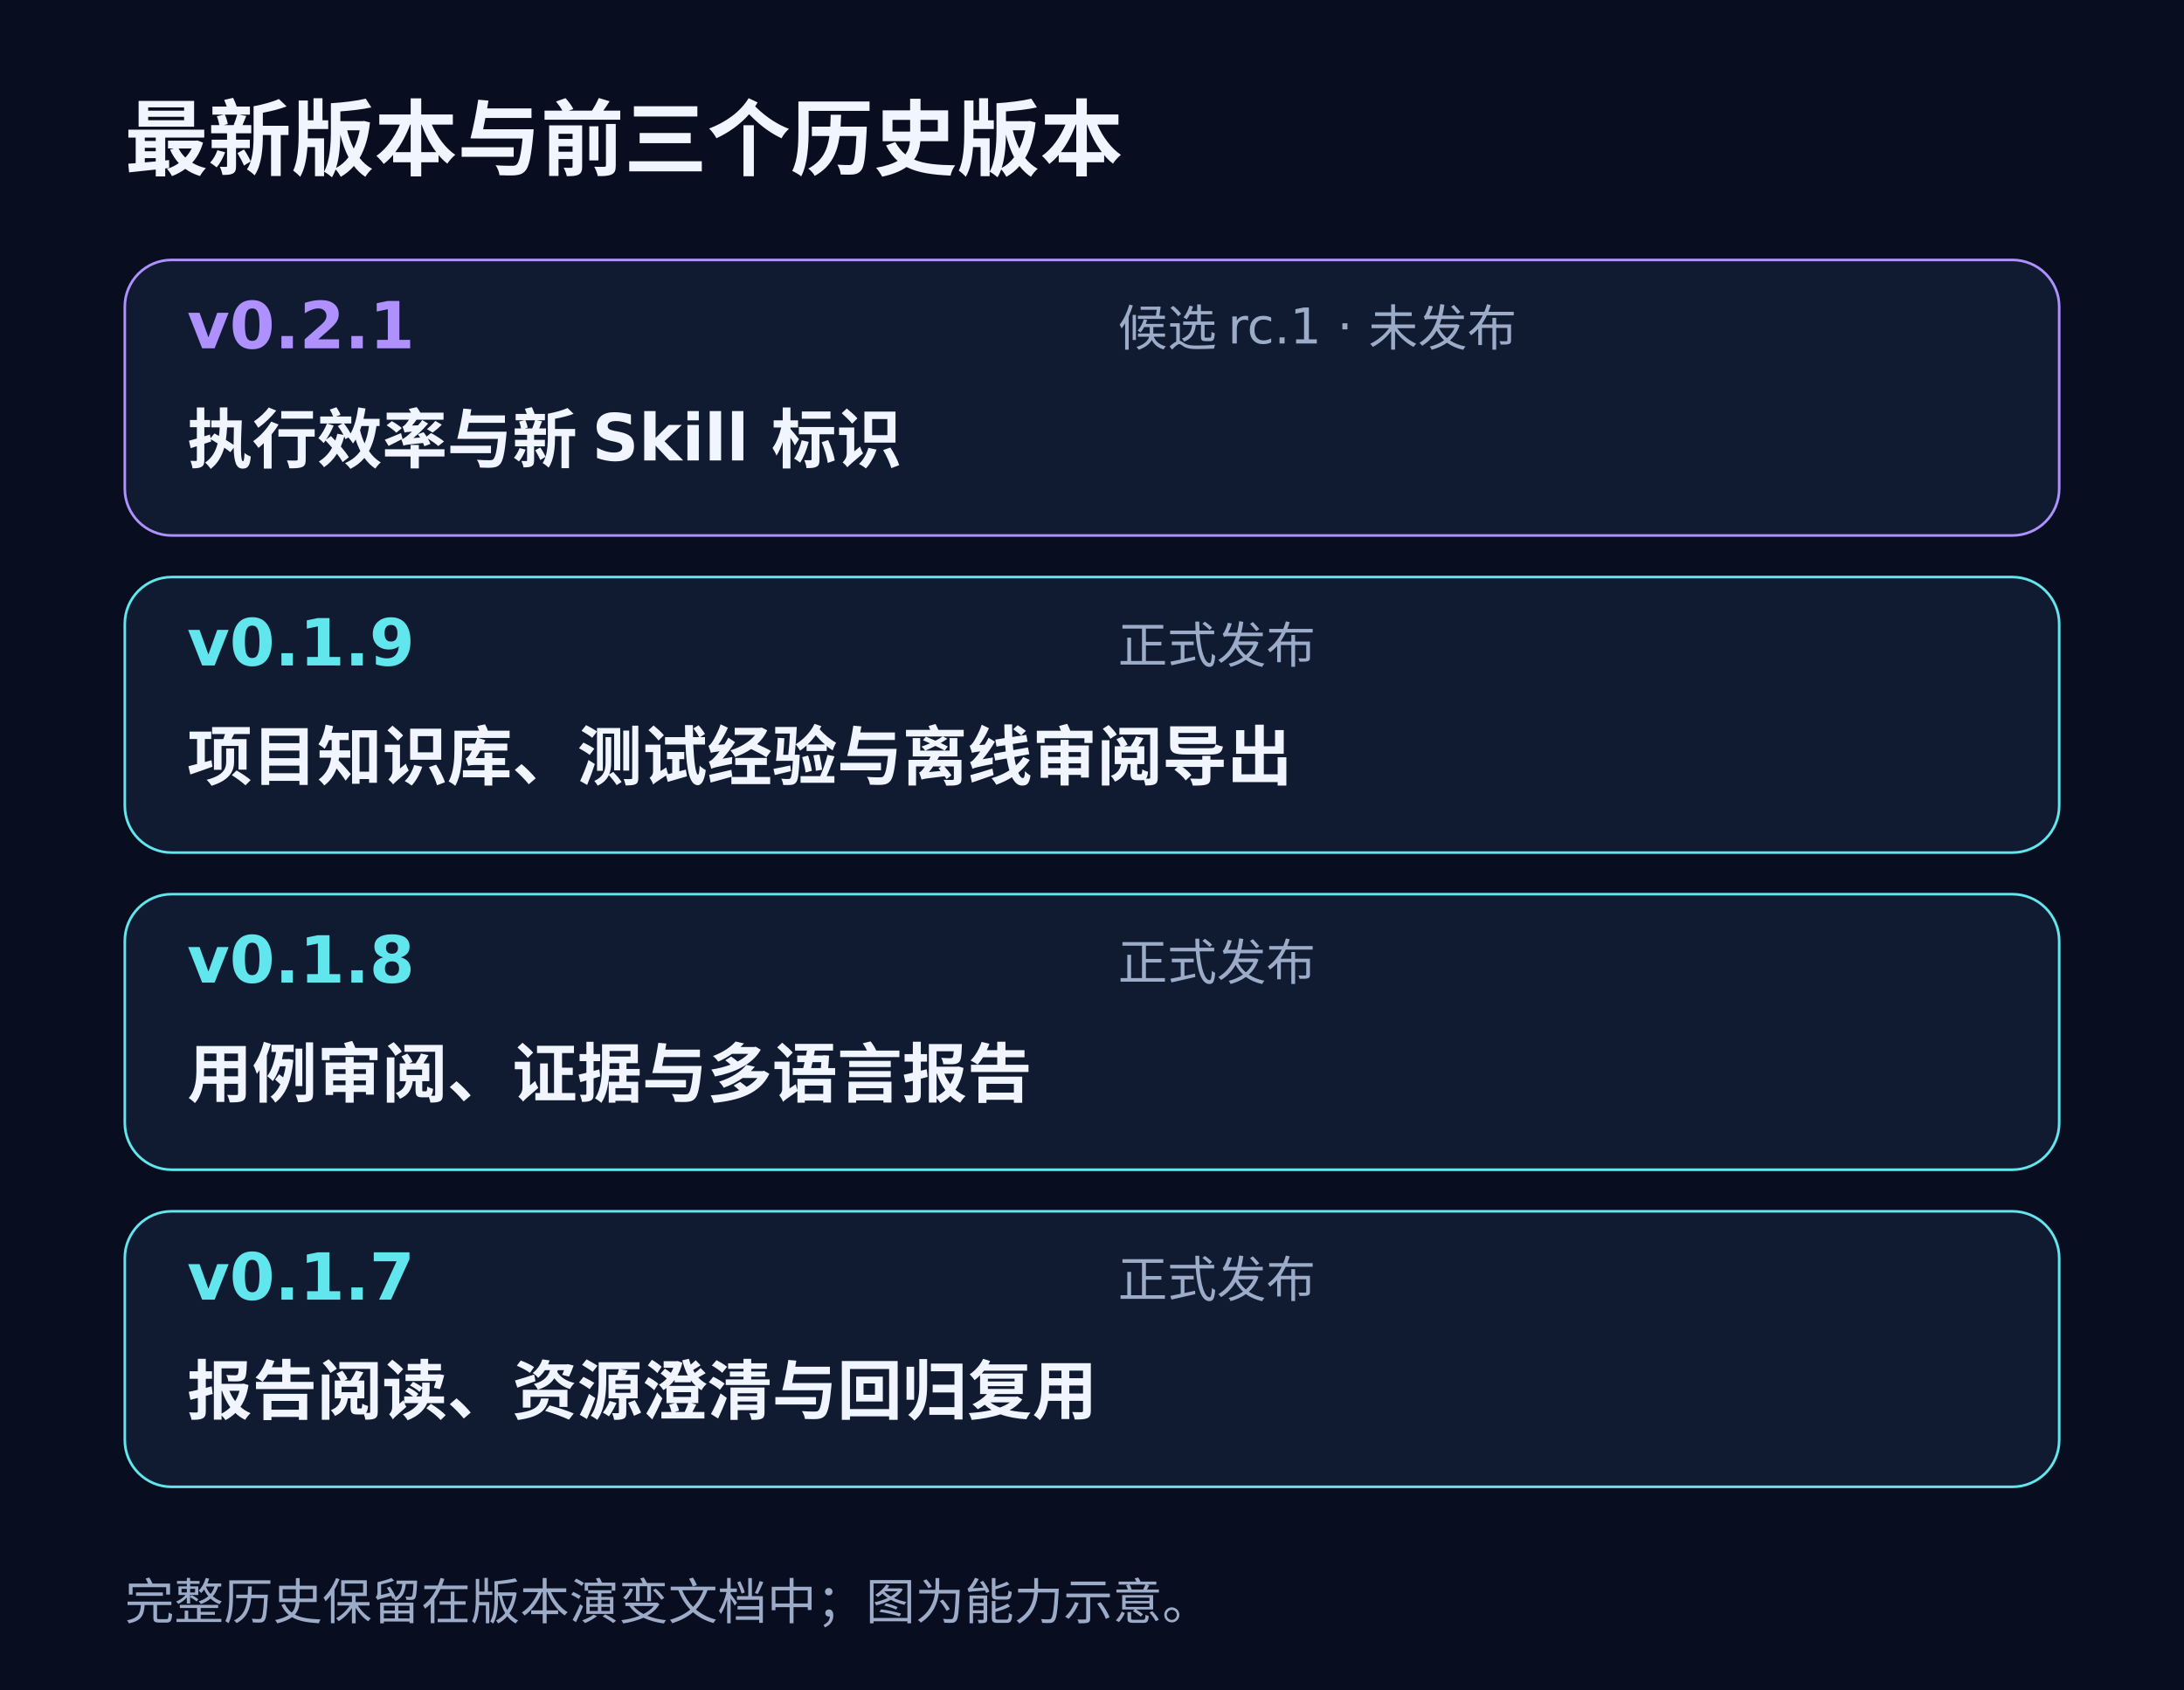
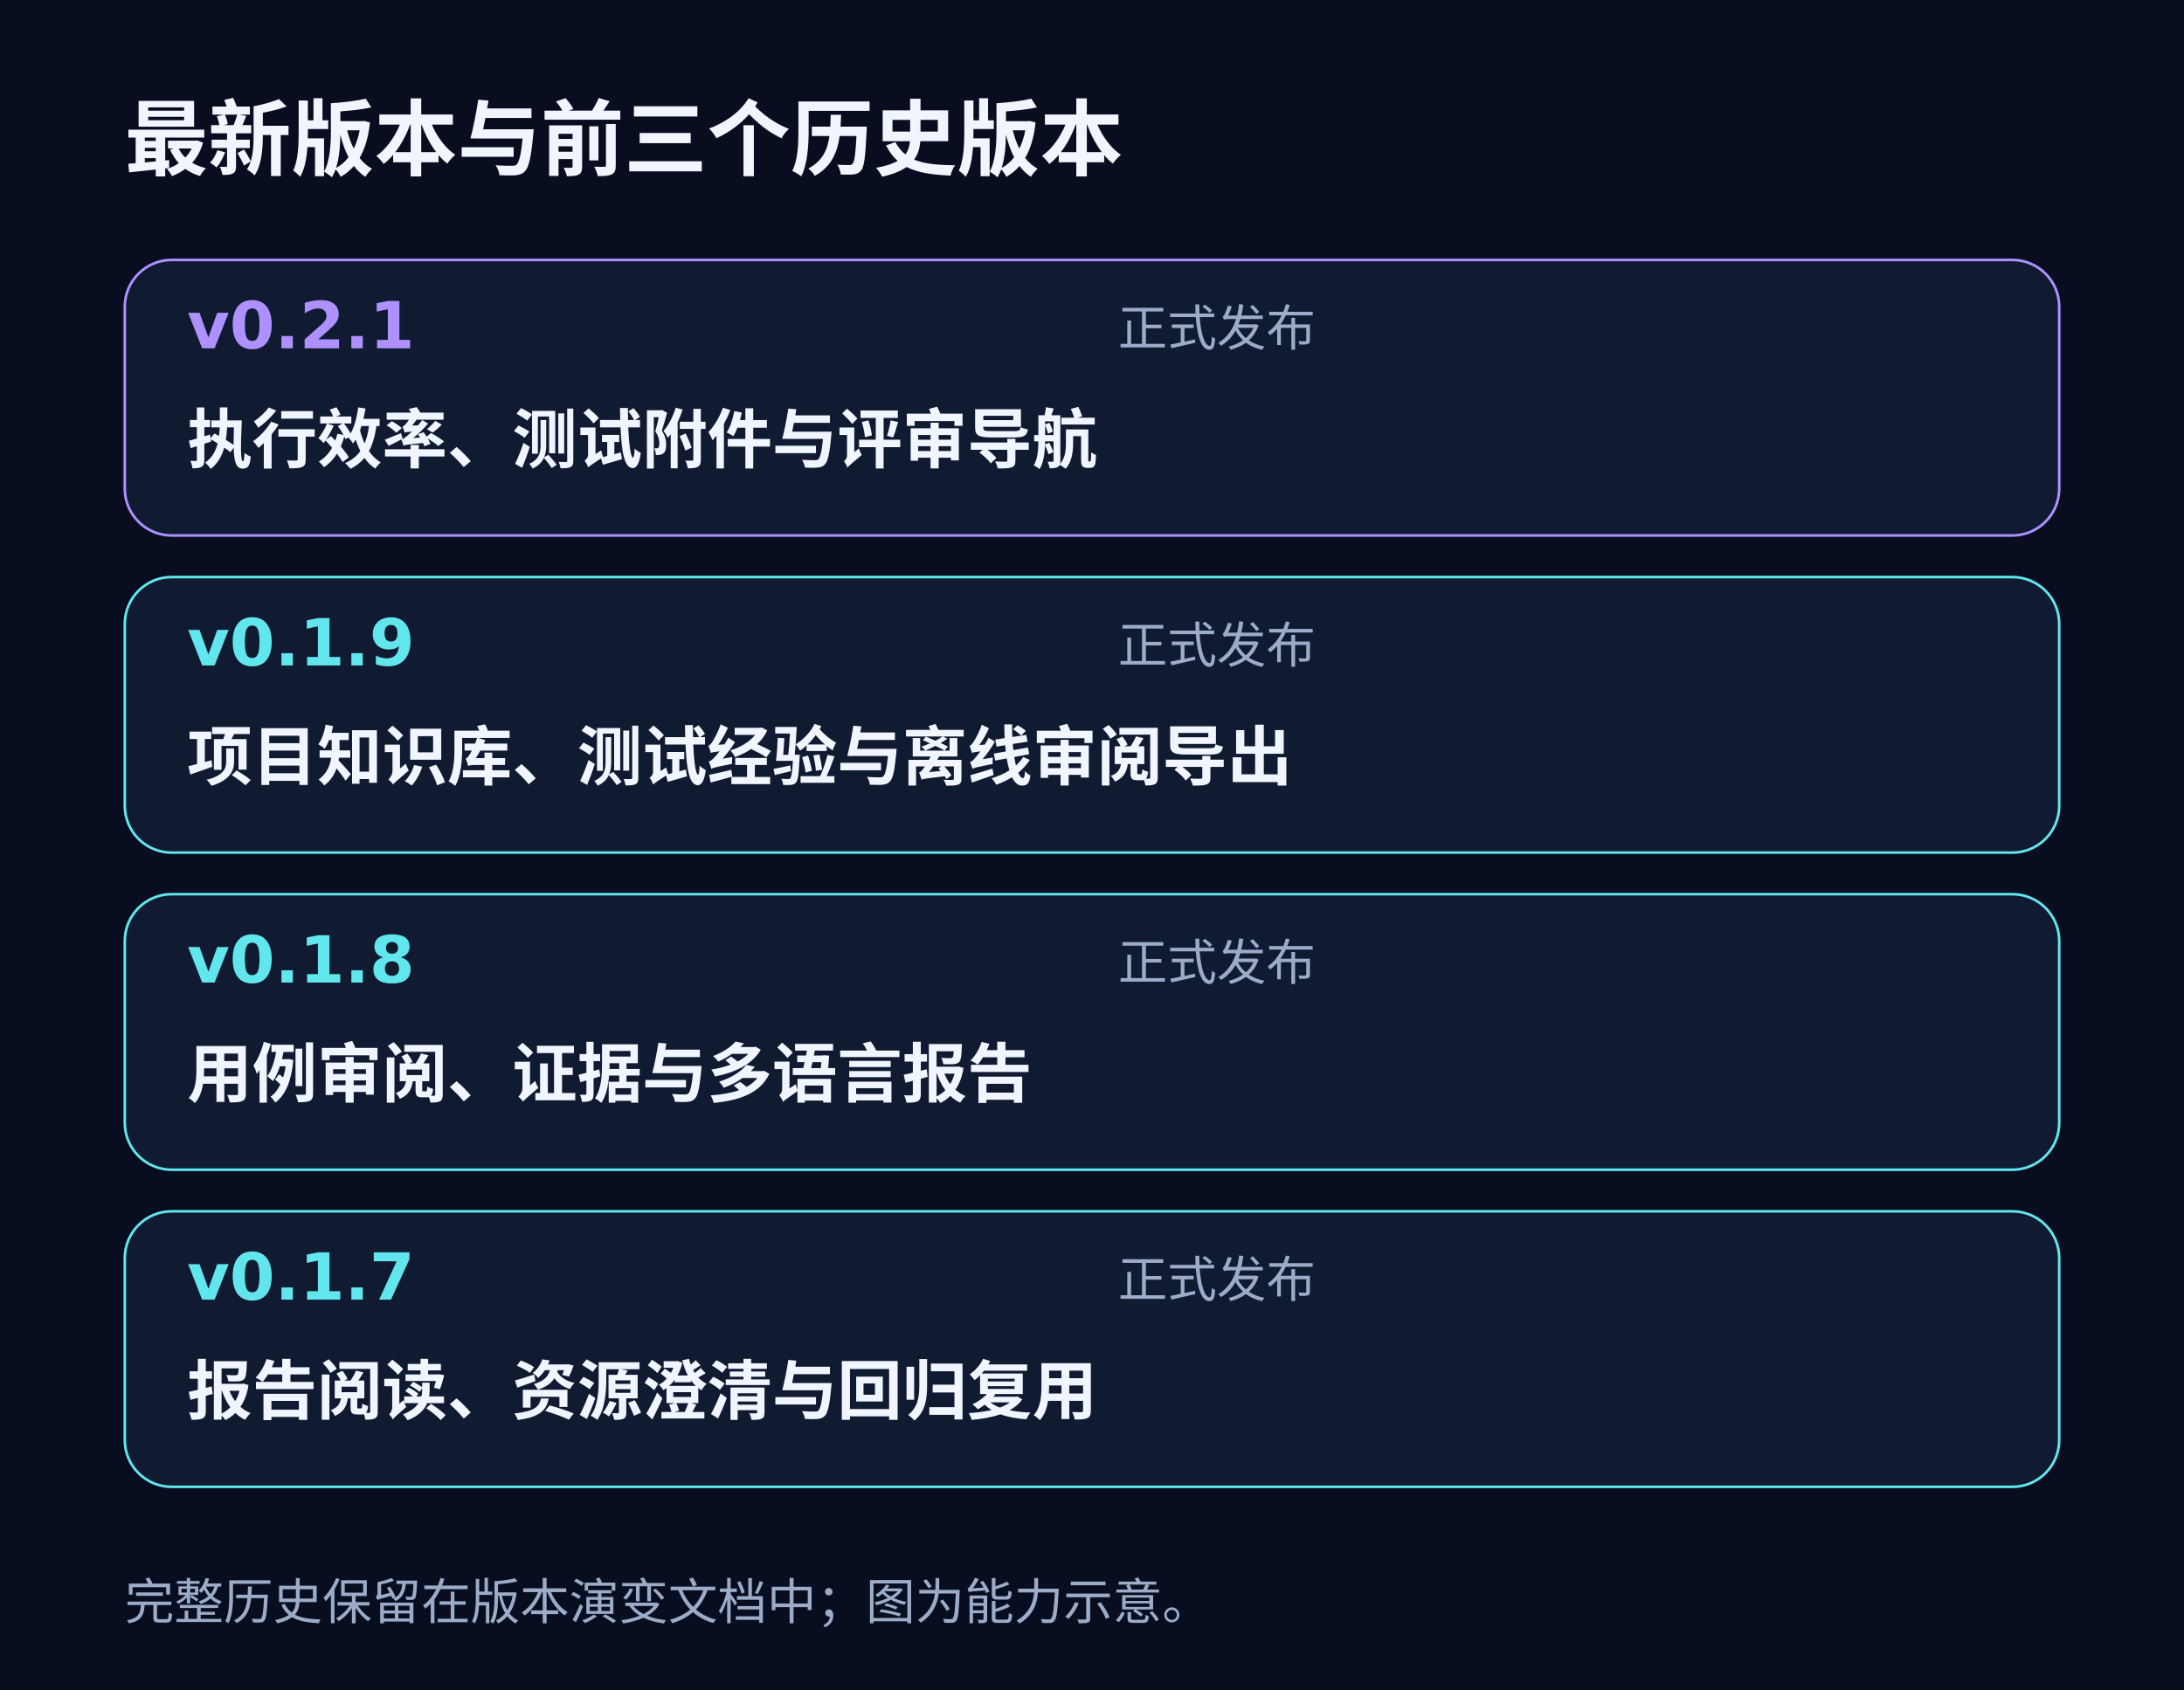
<svg xmlns="http://www.w3.org/2000/svg" width="840" height="650" viewBox="0 0 840 650" role="img" aria-label="最近四个版本 — README 概览">
  <defs>
    <linearGradient id="g">
      <stop stop-color="#61e6ed" />
      <stop offset="1" stop-color="#ae91ff" />
    </linearGradient>
    <marker id="arrow" markerWidth="8" markerHeight="8" refX="7" refY="4" orient="auto">
      <path d="M0,0 L8,4 L0,8" fill="#61e6ed" />
    </marker>
  </defs>
  <g font-family="DejaVu Sans, Noto Sans CJK SC, sans-serif">
    <rect x="0" y="0" width="840" height="650" rx="0" fill="#080e20" stroke="#080e20" />
    <path d="M0,2 H840" stroke="url(#g)" stroke-width="4" />
    <text x="48" y="65" font-size="32" fill="#f1f5ff" font-weight="700">最新版本与前三个历史版本</text>
    <rect x="48" y="100" width="744" height="106" rx="18" fill="#101b32" stroke="#ae91ff" />
    <text x="72" y="134" font-size="25" fill="#ae91ff" font-weight="700">v0.2.1</text>
-     <text x="430" y="133" font-size="19" fill="#9cacc8" font-weight="400">候选 rc.1 · 未发布</text>
-     <text x="72" y="178" font-size="25" fill="#f1f5ff" font-weight="700">执行效率与新 Skill 标识</text>
+     <text x="430" y="133" font-size="19" fill="#9cacc8" font-weight="400">正式发布</text>
+     <text x="72" y="178" font-size="25" fill="#f1f5ff" font-weight="700">执行效率、测试附件与评审导航</text>
    <rect x="48" y="222" width="744" height="106" rx="18" fill="#101b32" stroke="#61e6ed" />
    <text x="72" y="256" font-size="25" fill="#61e6ed" font-weight="700">v0.1.9</text>
    <text x="430" y="255" font-size="19" fill="#9cacc8" font-weight="400">正式发布</text>
    <text x="72" y="300" font-size="25" fill="#f1f5ff" font-weight="700">项目知识库、测试经验与离线审阅导出</text>
    <rect x="48" y="344" width="744" height="106" rx="18" fill="#101b32" stroke="#61e6ed" />
    <text x="72" y="378" font-size="25" fill="#61e6ed" font-weight="700">v0.1.8</text>
    <text x="430" y="377" font-size="19" fill="#9cacc8" font-weight="400">正式发布</text>
    <text x="72" y="422" font-size="25" fill="#f1f5ff" font-weight="700">用例审阅、证据与多语言报告</text>
    <rect x="48" y="466" width="744" height="106" rx="18" fill="#101b32" stroke="#61e6ed" />
    <text x="72" y="500" font-size="25" fill="#61e6ed" font-weight="700">v0.1.7</text>
    <text x="430" y="499" font-size="19" fill="#9cacc8" font-weight="400">正式发布</text>
    <text x="72" y="544" font-size="25" fill="#f1f5ff" font-weight="700">报告阅读、资源澄清与回归复用</text>
    <text x="48" y="623" font-size="19" fill="#9cacc8" font-weight="400">完整历史保留在版本演变文档中；图为能力示意。</text>
  </g>
</svg>
